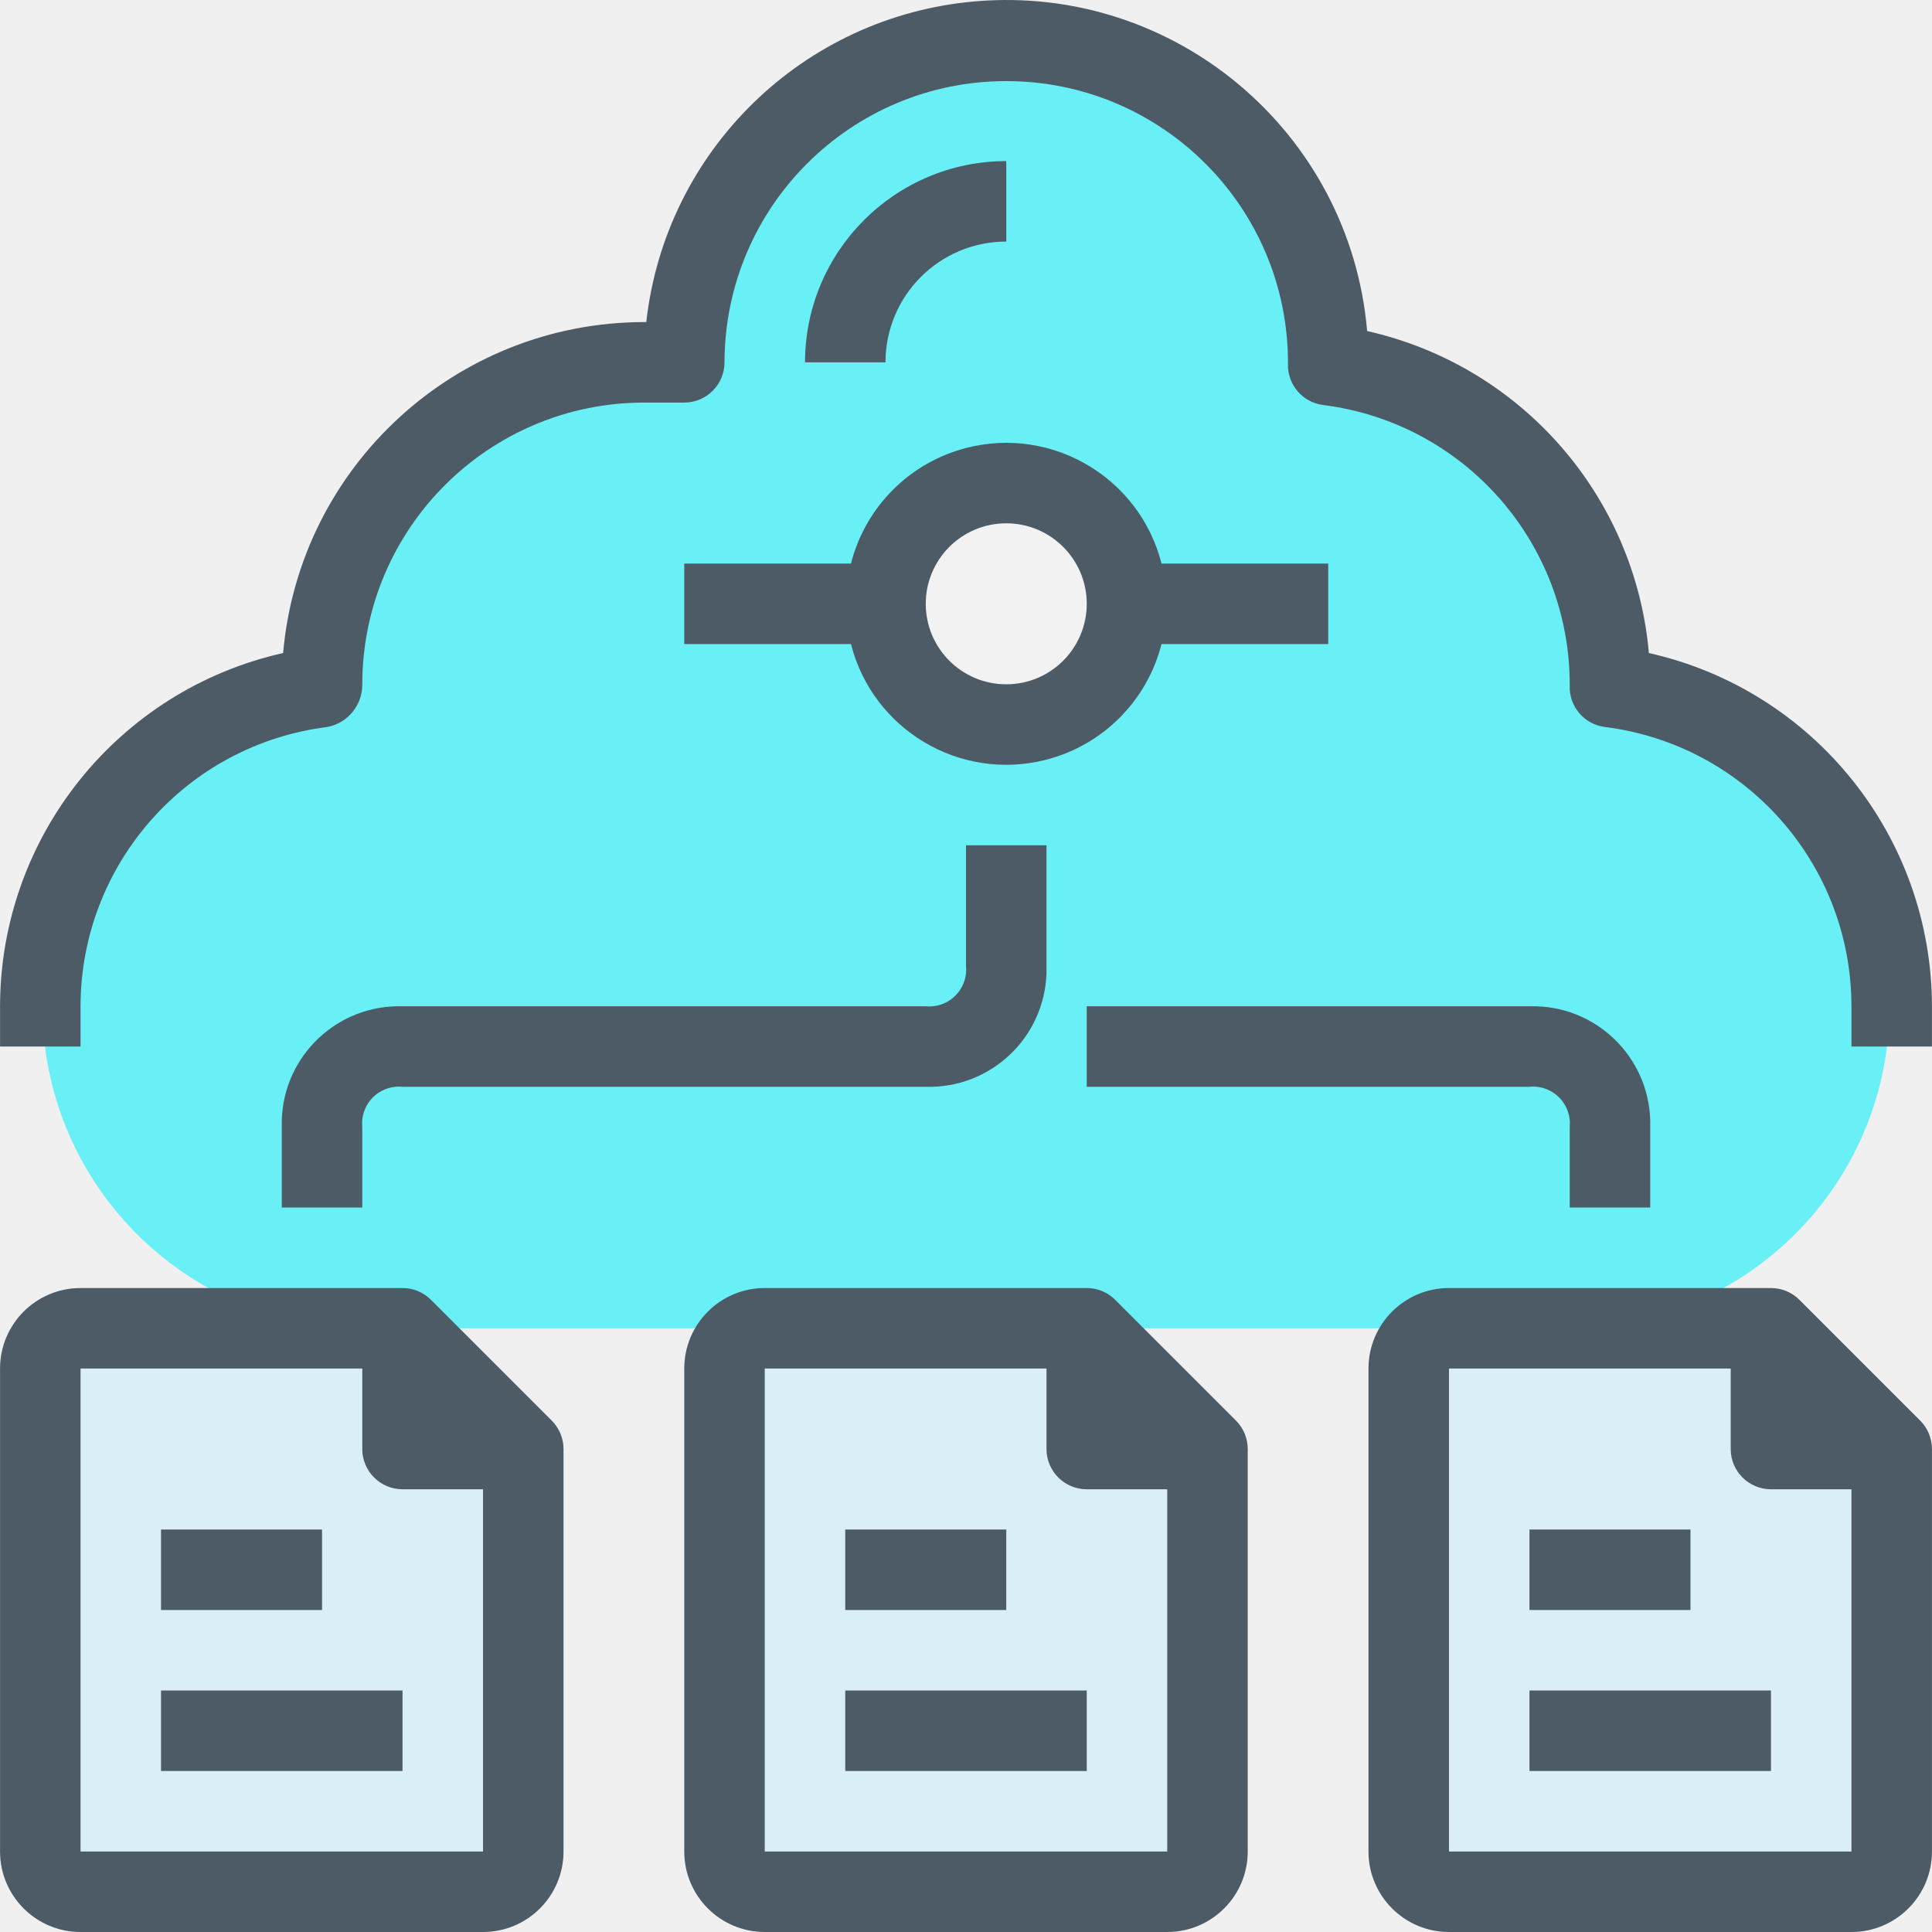
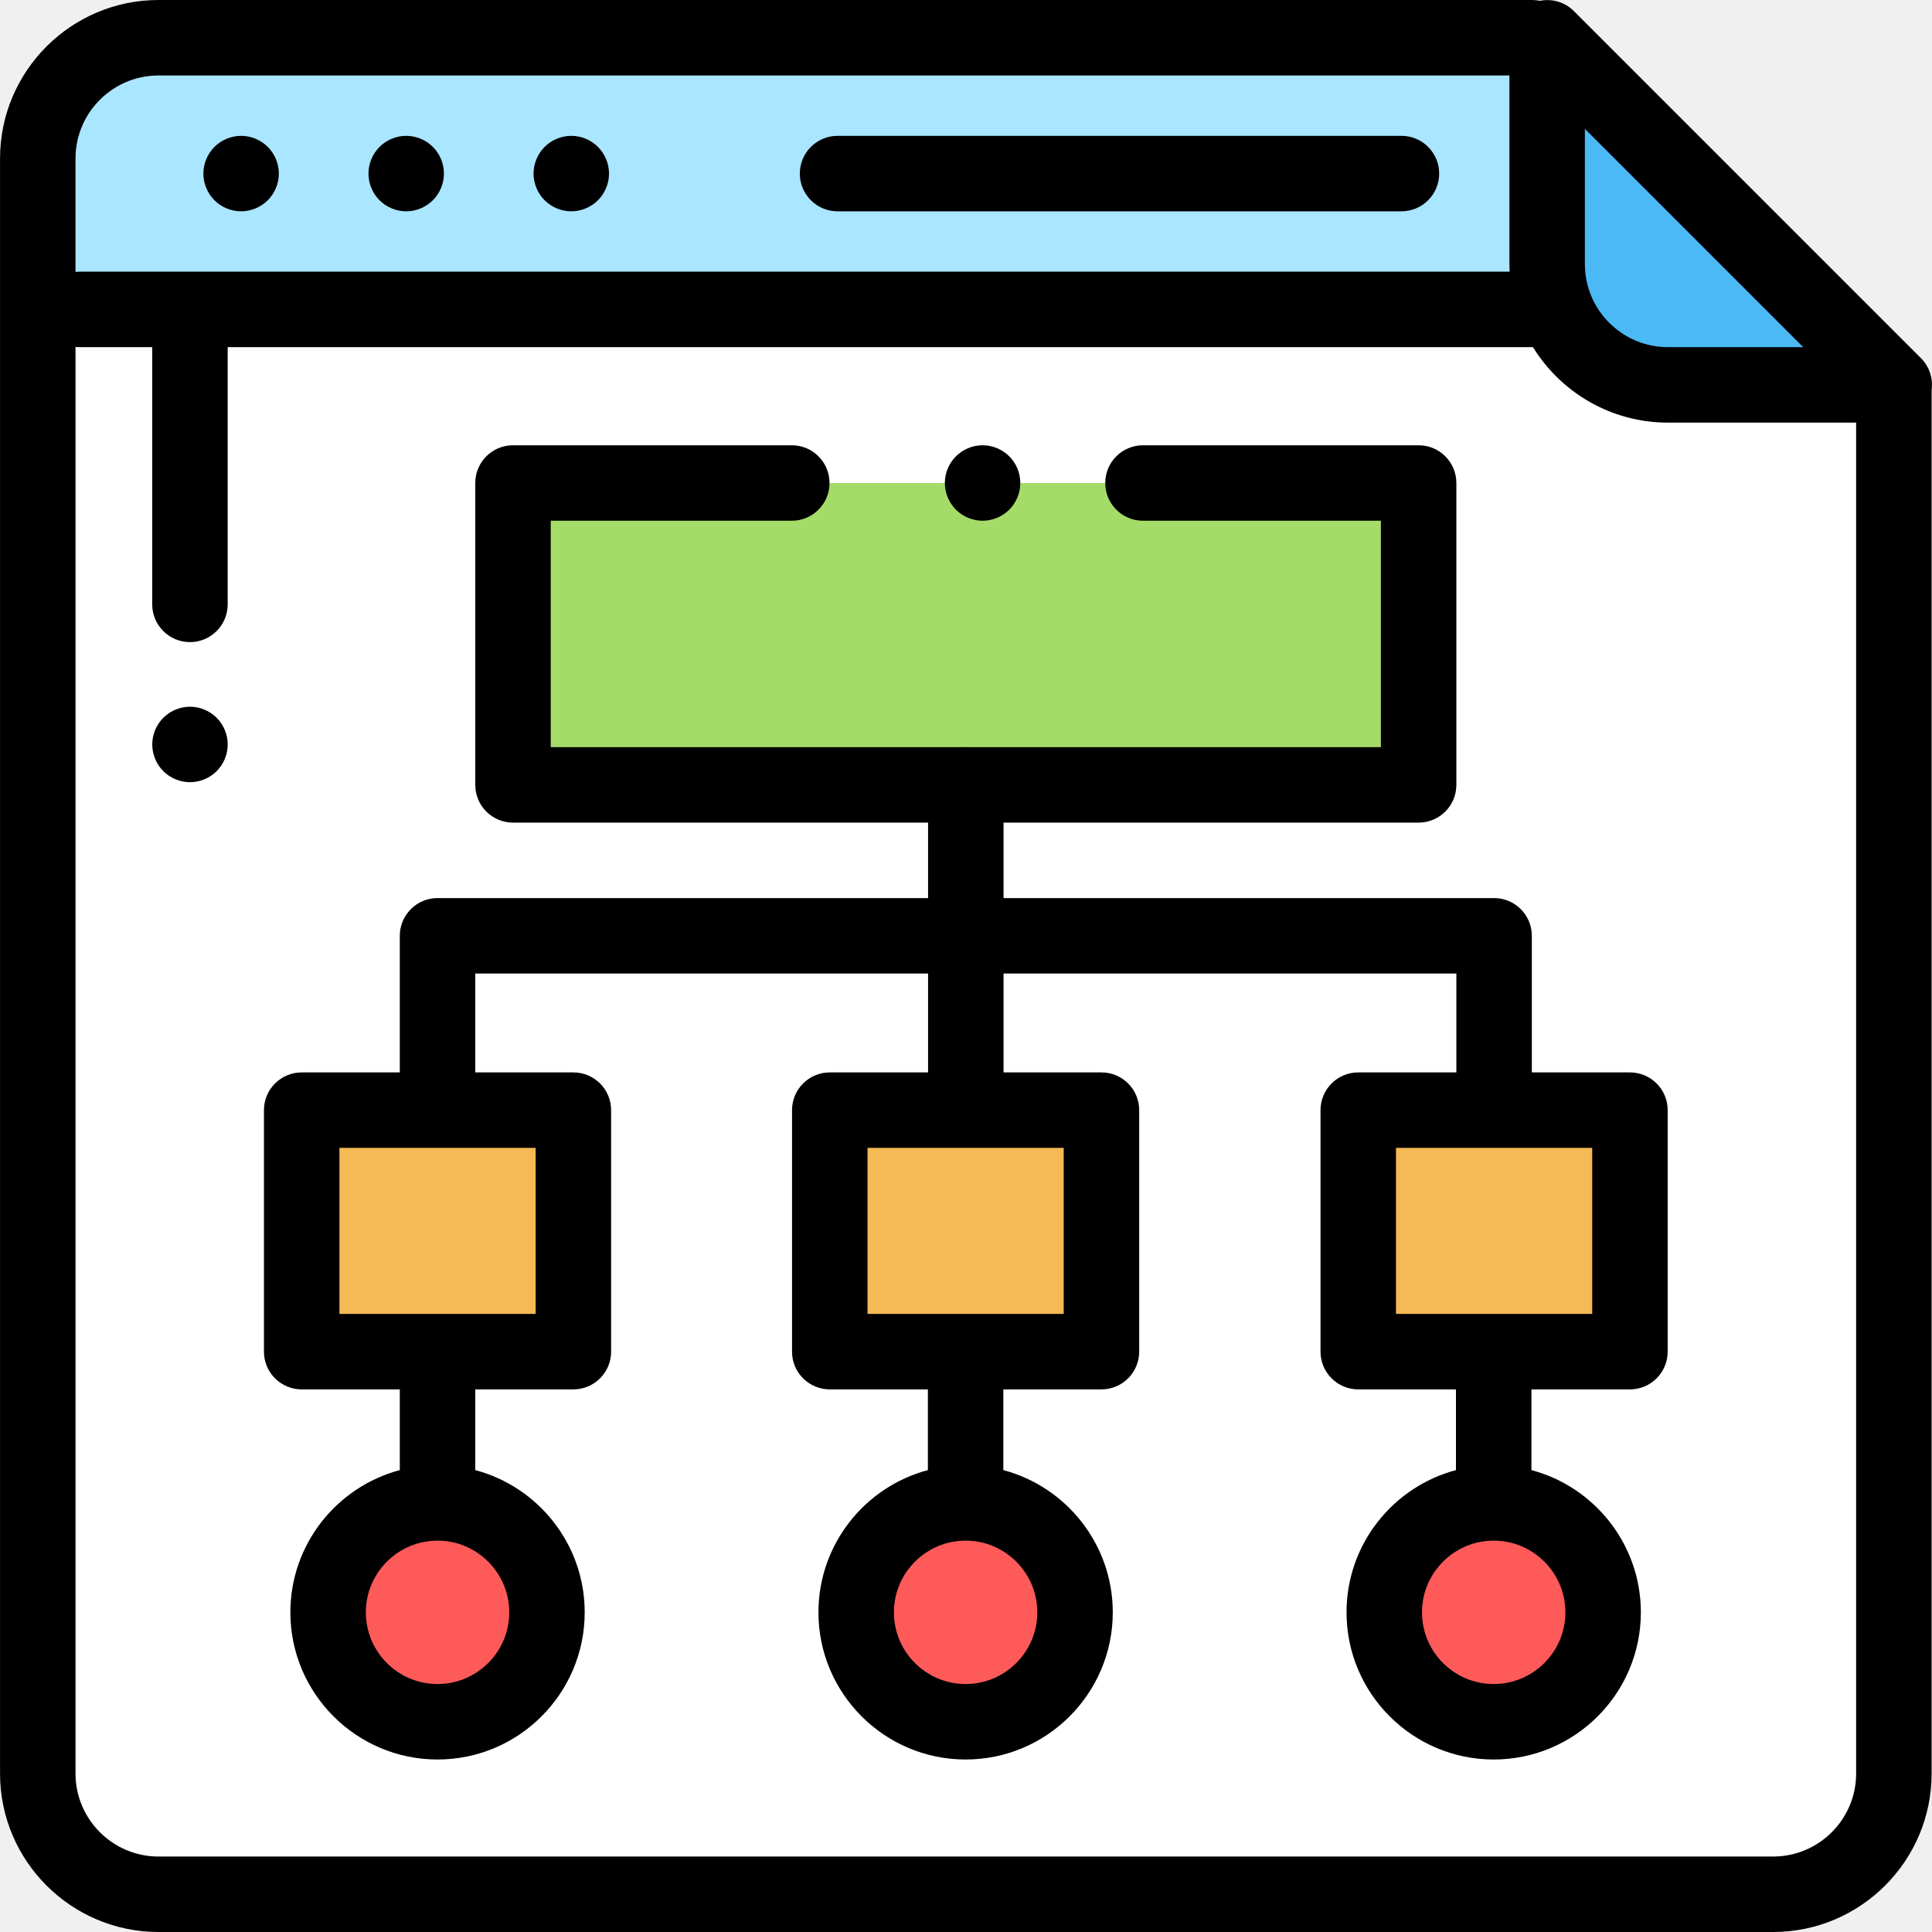
- <svg xmlns="http://www.w3.org/2000/svg" version="1.1" id="Capa_1" x="0px" y="0px" viewBox="0 0 512.023 512.023" style="enable-background:new 0 0 512.023 512.023;" xml:space="preserve">
-   <path style="fill:#69F0F7;" d="M426.678,182.103c46.717,6.213,79.552,49.12,73.34,95.838c-5.61,42.188-41.448,73.792-84.006,74.082  h-320c-47.127-0.322-85.071-38.786-84.749-85.914c0.29-42.558,31.895-78.396,74.082-84.006v-0.747  c0-47.128,38.205-85.333,85.333-85.333h10.667c0-47.128,38.205-85.333,85.333-85.333s85.333,38.205,85.333,85.333v0.747  c42.637,5.372,74.628,41.612,74.667,84.587V182.103z" />
+ <svg xmlns="http://www.w3.org/2000/svg" version="1.1" id="Capa_1" x="0px" y="0px" viewBox="0 0 512 512" style="enable-background:new 0 0 512 512;" xml:space="preserve">
+   <path style="fill:#FFFFFF;" d="M411.897,10.127H41.954c-17.673,0-32,14.327-32,32v428c0,17.673,14.327,32,32,32H469.84  c17.673,0,32-14.327,32-32V102.125L411.897,10.127z" />
+   <path style="fill:#AAE6FF;" d="M410.012,10H42.01c-17.673,0-32,14.327-32,32v40h400.002L410.012,10L410.012,10z" />
+   <path style="fill:#4BB9F5;" d="M502.01,101.998h-59.998c-17.673,0-32-14.327-32-32V10L502.01,101.998z" />
+   <path style="fill:#231F20;" d="M20.901,82H406.01" />
+   <rect x="135.95" y="128" style="fill:#A5DC69;" width="240" height="80" />
  <g>
-     <path style="fill:#D9EEF7;" d="M501.345,384.023V490.69c0,5.891-4.776,10.667-10.667,10.667H384.012   c-5.891,0-10.667-4.776-10.667-10.667v-128c0-5.891,4.776-10.667,10.667-10.667h85.333L501.345,384.023z" />
-     <path style="fill:#D9EEF7;" d="M320.012,384.023V490.69c0,5.891-4.776,10.667-10.667,10.667H202.678   c-5.891,0-10.667-4.776-10.667-10.667v-128c0-5.891,4.776-10.667,10.667-10.667h85.333L320.012,384.023z" />
-     <path style="fill:#D9EEF7;" d="M138.678,384.023V490.69c0,5.891-4.776,10.667-10.667,10.667H21.345   c-5.891,0-10.667-4.776-10.667-10.667v-128c0-5.891,4.776-10.667,10.667-10.667h85.333L138.678,384.023z" />
+     <rect x="359.95" y="294.2" style="fill:#F5B955;" width="72" height="64" />
+     <rect x="219.9" y="294.2" style="fill:#F5B955;" width="72" height="64" />
+     <rect x="79.951" y="294.2" style="fill:#F5B955;" width="72" height="64" />
  </g>
-   <circle style="fill:#F2F2F2;" cx="266.678" cy="160.023" r="32" />
  <g>
-     <path style="fill:#4C5B66;" d="M295.553,344.482c-2-2.001-4.713-3.125-7.541-3.125h-85.333c-11.782,0-21.333,9.551-21.333,21.333   v128c0,11.782,9.551,21.333,21.333,21.333h106.667c11.782,0,21.333-9.551,21.333-21.333V384.023   c-0.001-2.829-1.125-5.541-3.125-7.541L295.553,344.482z M202.678,490.69v-128h74.667v21.333c0,5.891,4.776,10.667,10.667,10.667   h21.333v96H202.678z" />
-     <path style="fill:#4C5B66;" d="M476.886,344.482c-2-2.001-4.713-3.125-7.541-3.125h-85.333c-11.782,0-21.333,9.551-21.333,21.333   v128c0,11.782,9.551,21.333,21.333,21.333h106.667c11.782,0,21.333-9.551,21.333-21.333V384.023   c-0.001-2.829-1.125-5.541-3.125-7.541L476.886,344.482z M384.012,490.69v-128h74.667v21.333c0,5.891,4.776,10.667,10.667,10.667   h21.333v96H384.012z" />
-     <path style="fill:#4C5B66;" d="M114.22,344.482c-2-2.001-4.713-3.125-7.541-3.125H21.345c-11.782,0-21.333,9.551-21.333,21.333v128   c0,11.782,9.551,21.333,21.333,21.333h106.667c11.782,0,21.333-9.551,21.333-21.333V384.023c-0.001-2.829-1.125-5.541-3.125-7.541   L114.22,344.482z M21.345,490.69v-128h74.667v21.333c0,5.891,4.776,10.667,10.667,10.667h21.333v96H21.345z" />
-     <path style="fill:#4C5B66;" d="M436.993,173.069c-3.677-41.658-33.866-76.159-74.667-85.333   c-4.568-52.822-51.091-91.94-103.913-87.373c-45.591,3.942-82.061,39.516-87.137,84.994h-0.597   c-49.784,0.062-91.284,38.12-95.648,87.712c-43.81,9.845-74.96,48.719-75.019,93.621v10.667h21.333V266.69   c0.035-37.614,28.044-69.33,65.365-74.016c5.436-1.015,9.359-5.787,9.301-11.317c0.047-41.218,33.449-74.62,74.667-74.667h10.667   c5.891,0,10.667-4.776,10.667-10.667c0.077-41.237,33.568-74.605,74.805-74.528s74.605,33.568,74.528,74.805   c-0.237,5.549,3.823,10.351,9.333,11.04c37.414,4.714,65.441,36.584,65.333,74.293c-0.237,5.549,3.823,10.351,9.333,11.04   c37.309,4.7,65.301,36.412,65.333,74.016v10.667h21.333V266.69C511.953,221.788,480.803,182.914,436.993,173.069z" />
-     <path style="fill:#4C5B66;" d="M266.678,64.023V42.69c-29.441,0.035-53.298,23.893-53.333,53.333h21.333   C234.678,78.35,249.005,64.023,266.678,64.023z" />
-     <path style="fill:#4C5B66;" d="M42.678,405.357h42.667v21.333H42.678V405.357z" />
-     <path style="fill:#4C5B66;" d="M42.678,448.023h64v21.333h-64V448.023z" />
-     <path style="fill:#4C5B66;" d="M224.012,405.357h42.667v21.333h-42.667V405.357z" />
-     <path style="fill:#4C5B66;" d="M224.012,448.023h64v21.333h-64V448.023z" />
-     <path style="fill:#4C5B66;" d="M405.345,405.357h42.667v21.333h-42.667V405.357z" />
-     <path style="fill:#4C5B66;" d="M405.345,448.023h64v21.333h-64V448.023z" />
-     <path style="fill:#4C5B66;" d="M74.678,298.69v21.333h21.333V298.69c-0.527-5.365,3.395-10.14,8.76-10.667   c0.634-0.062,1.273-0.062,1.907,0h138.667c17.171,0.502,31.498-13.01,32-30.181c0.018-0.606,0.018-1.213,0-1.819v-32h-21.333   v31.872c0.578,5.377-3.312,10.205-8.689,10.783c-0.657,0.071-1.32,0.075-1.978,0.012H106.678c-17.171-0.502-31.498,13.01-32,30.181   C74.661,297.478,74.661,298.084,74.678,298.69L74.678,298.69z" />
-     <path style="fill:#4C5B66;" d="M437.345,320.023V298.69c0.502-17.171-13.01-31.498-30.181-32c-0.606-0.018-1.213-0.018-1.819,0   H288.012v21.333h117.205c5.377-0.578,10.205,3.312,10.783,8.689c0.071,0.657,0.075,1.32,0.012,1.978v21.333H437.345z" />
-     <path style="fill:#4C5B66;" d="M181.345,170.69h44.181c5.785,22.728,28.898,36.463,51.626,30.678   c15.073-3.836,26.842-15.606,30.678-30.678h44.181v-21.333H307.83c-5.785-22.728-28.898-36.463-51.626-30.678   c-15.072,3.836-26.842,15.606-30.678,30.678h-44.181V170.69z M266.678,138.69c11.782,0,21.333,9.551,21.333,21.333   c0,11.782-9.551,21.333-21.333,21.333c-11.782,0-21.333-9.551-21.333-21.333C245.345,148.241,254.896,138.69,266.678,138.69z" />
+     <circle style="fill:#FF5A5A;" cx="395.84" cy="427.29" r="29" />
+     <circle style="fill:#FF5A5A;" cx="255.9" cy="427.29" r="29" />
+     <circle style="fill:#FF5A5A;" cx="115.95" cy="427.29" r="29" />
  </g>
+   <path d="M509.081,94.927L417.083,2.929c-2.389-2.389-5.782-3.355-9.014-2.714C407.405,0.075,406.716,0,406.01,0h-364  c-23.159,0-42,18.841-42,42v428c0,23.159,18.841,42,42,42h427.887c23.159,0,42-18.841,42-42V103.349  C512.313,100.3,511.325,97.171,509.081,94.927z M420.012,34.142l57.855,57.856h-35.855c-12.131,0-22-9.869-22-22V34.142z M42.01,20  h358.002v49.998c0,0.671,0.02,1.338,0.051,2.002H20.901c-0.301,0-0.597,0.019-0.891,0.045V42C20.01,29.869,29.879,20,42.01,20z   M469.897,492H42.01c-12.131,0-22-9.869-22-22V91.955C20.304,91.981,20.6,92,20.901,92h19.437v68.167c0,5.523,4.478,10,10,10  s10-4.477,10-10V92H406.01c0.08,0,0.158-0.01,0.237-0.012c7.403,11.996,20.663,20.01,35.765,20.01h49.885V470  C491.897,482.131,482.028,492,469.897,492z" />
+   <path d="M221.962,56h149.435c5.522,0,10-4.477,10-10s-4.478-10-10-10H221.962c-5.522,0-10,4.477-10,10S216.44,56,221.962,56z" />
+   <path d="M107.647,56c2.63,0,5.21-1.07,7.069-2.93c1.86-1.86,2.931-4.44,2.931-7.07s-1.07-5.21-2.931-7.07  c-1.859-1.86-4.439-2.93-7.069-2.93s-5.21,1.07-7.07,2.93s-2.93,4.44-2.93,7.07s1.069,5.21,2.93,7.07S105.017,56,107.647,56z" />
+   <path d="M63.897,56c2.63,0,5.21-1.07,7.069-2.93c1.86-1.86,2.931-4.44,2.931-7.07s-1.07-5.21-2.931-7.07  C69.107,37.07,66.527,36,63.897,36s-5.21,1.07-7.07,2.93s-2.93,4.44-2.93,7.07s1.069,5.21,2.93,7.07S61.267,56,63.897,56z" />
+   <path d="M151.397,56c2.63,0,5.21-1.07,7.069-2.93c1.86-1.86,2.931-4.44,2.931-7.07s-1.07-5.21-2.931-7.07  c-1.859-1.86-4.439-2.93-7.069-2.93s-5.21,1.07-7.07,2.93s-2.93,4.44-2.93,7.07s1.069,5.21,2.93,7.07S148.767,56,151.397,56z" />
+   <path d="M260.397,138c2.63,0,5.21-1.07,7.069-2.93c1.86-1.86,2.931-4.44,2.931-7.07c0-2.63-1.07-5.21-2.931-7.07  c-1.859-1.86-4.439-2.93-7.069-2.93s-5.21,1.07-7.07,2.93s-2.93,4.44-2.93,7.07c0,2.63,1.069,5.21,2.93,7.07  S257.767,138,260.397,138z" />
+   <path d="M431.951,284.201h-26V248c0-5.523-4.478-10-10-10h-130v-20h110c5.522,0,10-4.477,10-10v-80c0-5.523-4.478-10-10-10h-73.05  c-5.522,0-10,4.477-10,10c0,5.523,4.478,10,10,10h63.05v60H256.202c-0.084-0.002-0.167-0.013-0.251-0.013  c-0.085,0-0.167,0.011-0.251,0.013H145.951v-60h63.88c5.522,0,10-4.477,10-10s-4.478-10-10-10h-73.88c-5.522,0-10,4.477-10,10v80  c0,5.523,4.478,10,10,10h110v20h-130c-5.522,0-10,4.477-10,10v36.201h-26c-5.522,0-10,4.478-10,10v64c0,5.522,4.478,10,10,10h26  v21.391c-16.674,4.427-29,19.646-29,37.695c0,21.505,17.495,39,39,39s39-17.495,39-39c0-18.049-12.326-33.267-29-37.695v-21.391h26  c5.522,0,10-4.478,10-10v-64c0-5.522-4.478-10-10-10h-26V258h120v26.201h-26.054c-5.522,0-10,4.478-10,10v64c0,5.522,4.478,10,10,10  h26v21.391c-16.674,4.427-29,19.646-29,37.695c0,21.505,17.495,39,39,39s39-17.495,39-39c0-18.049-12.326-33.267-29-37.695v-21.391  h26c5.522,0,10-4.478,10-10v-64c0-5.522-4.478-10-10-10h-25.946V258h120v26.201h-26c-5.522,0-10,4.478-10,10v64  c0,5.522,4.478,10,10,10h25.893v21.391c-16.674,4.427-29,19.646-29,37.695c0,21.505,17.495,39,39,39s39-17.495,39-39  c0-18.049-12.326-33.267-29-37.695v-21.391h26.107c5.522,0,10-4.478,10-10v-64C441.951,288.679,437.473,284.201,431.951,284.201z   M134.951,427.287c0,10.477-8.523,19-19,19s-19-8.523-19-19s8.523-19,19-19S134.951,416.811,134.951,427.287z M141.951,348.201h-52  v-44h52V348.201z M274.897,427.287c0,10.477-8.523,19-19,19c-10.477,0-19-8.523-19-19s8.523-19,19-19  C266.373,408.287,274.897,416.811,274.897,427.287z M281.897,348.201h-52v-44h52V348.201z M414.843,427.287c0,10.477-8.523,19-19,19  s-19-8.523-19-19s8.523-19,19-19S414.843,416.811,414.843,427.287z M421.951,348.201h-52v-44h52V348.201z" />
+   <path d="M50.347,187.29c-2.631,0-5.21,1.07-7.07,2.93s-2.93,4.44-2.93,7.07s1.069,5.21,2.93,7.07s4.439,2.93,7.07,2.93  c2.64,0,5.21-1.07,7.069-2.93c1.87-1.86,2.931-4.44,2.931-7.07s-1.061-5.21-2.931-7.07C55.557,188.36,52.987,187.29,50.347,187.29z" />
  <g>
</g>
  <g>
</g>
  <g>
</g>
  <g>
</g>
  <g>
</g>
  <g>
</g>
  <g>
</g>
  <g>
</g>
  <g>
</g>
  <g>
</g>
  <g>
</g>
  <g>
</g>
  <g>
</g>
  <g>
</g>
  <g>
</g>
</svg>
